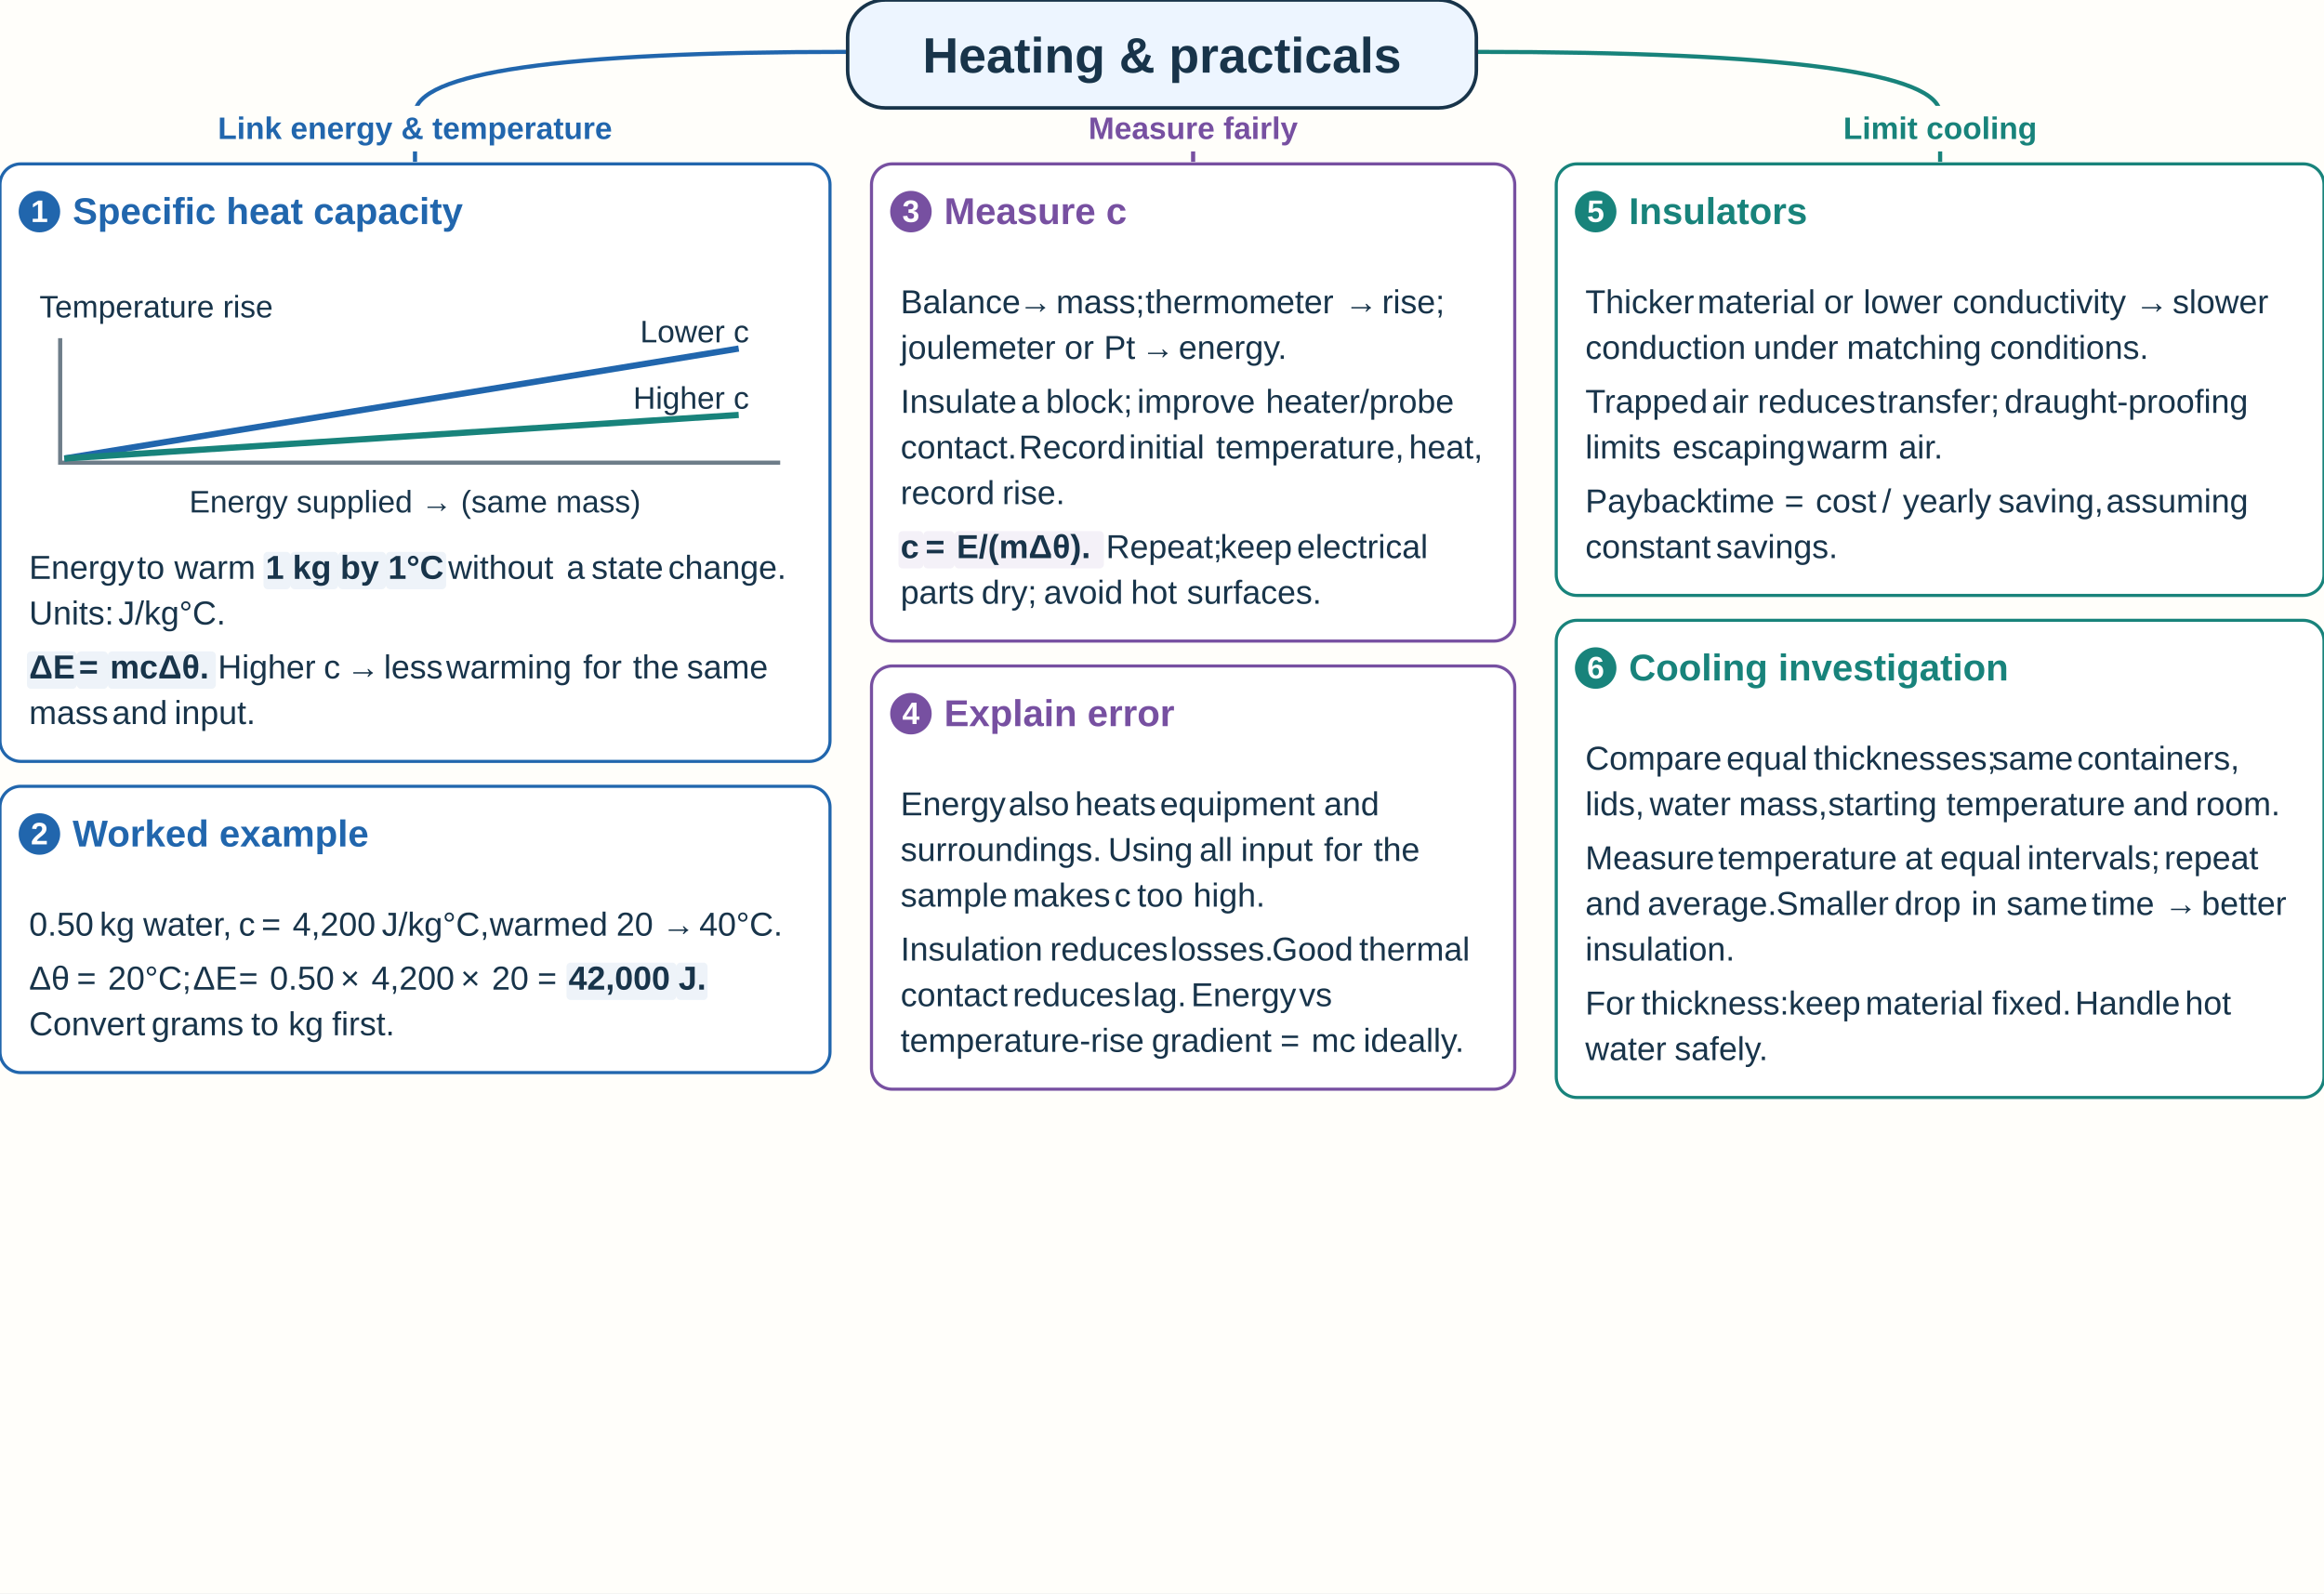
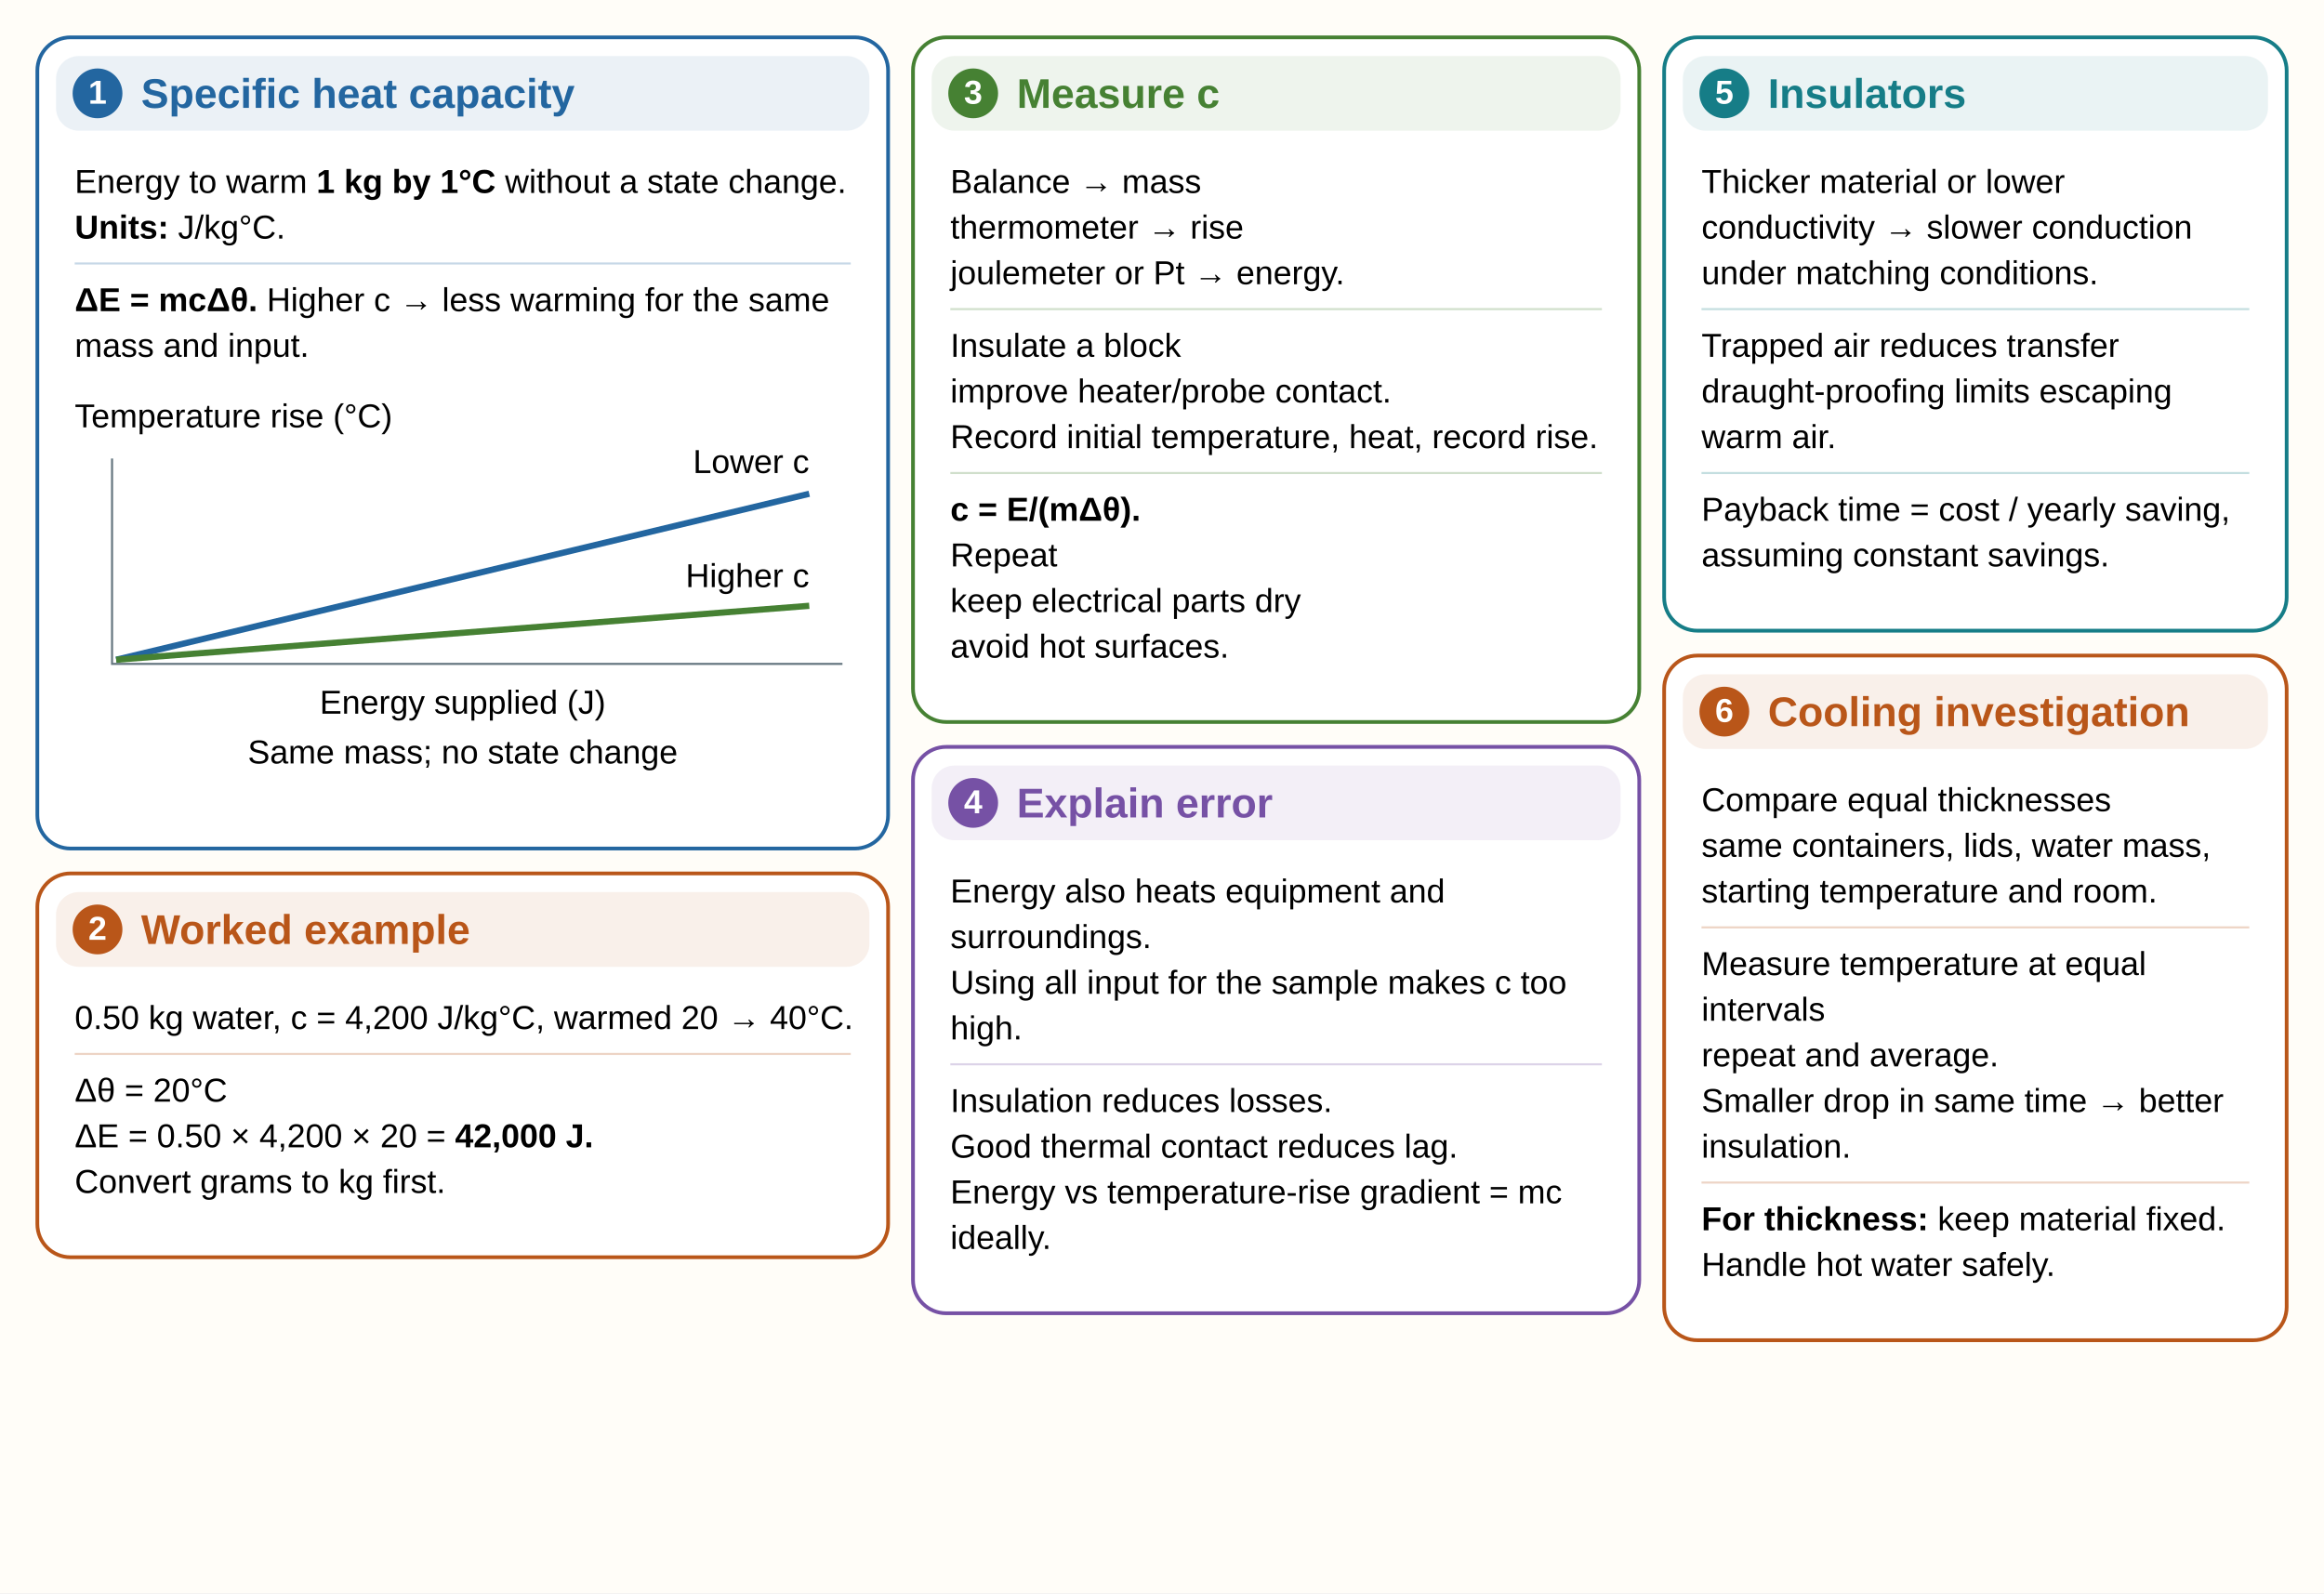
- <svg xmlns="http://www.w3.org/2000/svg" width="2400" height="1645.714" viewBox="0 0 1120 768" role="img" aria-labelledby="title description" data-print-width-mm="277" data-body-size="16">
+ <svg xmlns="http://www.w3.org/2000/svg" width="2400" height="1645.714" viewBox="0 0 1120 768" role="img" aria-labelledby="map-title map-description" data-print-width-mm="277" font-family="Segoe UI,Arial,sans-serif">
  <defs>
-     <radialGradient id="animalFill">
-       <stop stop-color="#fff5de" />
-       <stop offset="1" stop-color="#dceafd" />
-     </radialGradient>
-     <radialGradient id="nucleusFill">
-       <stop stop-color="#ddc7f4" />
-       <stop offset="1" stop-color="#9b79c2" />
-     </radialGradient>
-     <linearGradient id="leafFill" x2="0" y2="1">
-       <stop stop-color="#edf7b8" />
-       <stop offset="1" stop-color="#bfd882" />
-     </linearGradient>
+     <marker id="arrow-2366a0" viewBox="0 0 10 10" refX="9" refY="5" markerWidth="4" markerHeight="4" orient="auto-start-reverse">
+       <path d="M1 1L9 5L1 9" fill="none" stroke="#2366a0" stroke-width="2" stroke-linejoin="round" />
+     </marker>
+     <marker id="arrow-b95619" viewBox="0 0 10 10" refX="9" refY="5" markerWidth="4" markerHeight="4" orient="auto-start-reverse">
+       <path d="M1 1L9 5L1 9" fill="none" stroke="#b95619" stroke-width="2" stroke-linejoin="round" />
+     </marker>
+     <marker id="arrow-468133" viewBox="0 0 10 10" refX="9" refY="5" markerWidth="4" markerHeight="4" orient="auto-start-reverse">
+       <path d="M1 1L9 5L1 9" fill="none" stroke="#468133" stroke-width="2" stroke-linejoin="round" />
+     </marker>
+     <marker id="arrow-7651a5" viewBox="0 0 10 10" refX="9" refY="5" markerWidth="4" markerHeight="4" orient="auto-start-reverse">
+       <path d="M1 1L9 5L1 9" fill="none" stroke="#7651a5" stroke-width="2" stroke-linejoin="round" />
+     </marker>
+     <marker id="arrow-167d87" viewBox="0 0 10 10" refX="9" refY="5" markerWidth="4" markerHeight="4" orient="auto-start-reverse">
+       <path d="M1 1L9 5L1 9" fill="none" stroke="#167d87" stroke-width="2" stroke-linejoin="round" />
+     </marker>
+     <marker id="arrow-b95619" viewBox="0 0 10 10" refX="9" refY="5" markerWidth="4" markerHeight="4" orient="auto-start-reverse">
+       <path d="M1 1L9 5L1 9" fill="none" stroke="#b95619" stroke-width="2" stroke-linejoin="round" />
+     </marker>
  </defs>
-   <rect width="1120" height="768" fill="#fffefa" />
-   <g font-family="Segoe UI, Arial, sans-serif" fill="#18344a">
-     <path class="relationship-path" d="M408.5 25Q200.0 25 200.0 55V78" stroke="#2166ad" stroke-width="2" fill="none" />
-     <rect x="95.0" y="51" width="210.0" height="22" rx="5" fill="#fffefa" />
-     <text class="diagram-label" x="200.00" y="67.00" font-size="15" fill="#2166ad" font-weight="700" text-anchor="middle">Link energy &amp; temperature</text>
-     <g class="map-section" id="section-1" data-source-panel="0" data-bounds="0,0,400,288" transform="translate(0 79)">
-       <rect width="400" height="288" rx="10" fill="white" stroke="#2166ad" stroke-width="1.5" />
-       <g class="section-heading">
-         <circle cx="19" cy="23" r="10" fill="#2166ad" />
-         <text class="" x="19.00" y="28.00" font-size="15" fill="white" font-weight="700" text-anchor="middle">1</text>
-         <text class="" x="35.00" y="29.00" font-size="18" fill="#2166ad" font-weight="700" text-anchor="start">Specific heat capacity</text>
-       </g>
-       <g class="section-body">
-         <g class="concept-illustration" transform="translate(14 59)">
-           <text class="diagram-label" x="5.00" y="15.00" font-size="15" fill="#18344a" font-weight="400" text-anchor="start">Temperature rise</text>
-           <path d="M15 25V85H362" fill="none" stroke="#6e7d89" stroke-width="2" />
-           <path d="M17 83L342 30" fill="none" stroke="#2166ad" stroke-width="3" />
-           <path d="M17 83L342 62" fill="none" stroke="#18837b" stroke-width="3" />
-           <text class="diagram-label" x="347.00" y="27.00" font-size="15" fill="#18344a" font-weight="400" text-anchor="end">Lower c</text>
-           <text class="diagram-label" x="347.00" y="59.00" font-size="15" fill="#18344a" font-weight="400" text-anchor="end">Higher c</text>
-           <text class="diagram-label" x="186.00" y="109.00" font-size="15" fill="#18344a" font-weight="400" text-anchor="middle">Energy supplied → (same mass)</text>
+   <rect width="1120" height="768" fill="#fffdf8" />
+   <g class="map-section" id="section-1" data-source-panel="0" data-bounds="0,0,410,391" transform="translate(18 18)">
+     <rect width="410" height="391" rx="16" fill="white" stroke="#2366a0" stroke-width="1.8" />
+     <g class="section-heading">
+       <rect x="9" y="9" width="392" height="36" rx="11" fill="#2366a0" opacity=".09" />
+       <circle cx="29" cy="27" r="12" fill="#2366a0" />
+       <text class="diagram-label" x="29" y="32" font-size="16" fill="white" font-weight="700" text-anchor="middle">1</text>
+       <text class="panel-title" x="50" y="34" font-size="20" fill="#2366a0" font-weight="700" text-anchor="start">Specific heat capacity</text>
+     </g>
+     <g class="section-body">
+       <text class="body-text" x="18" y="75" font-size="16" fill="#000000" font-weight="400" text-anchor="start">Energy to warm <tspan font-weight="700">1</tspan>
+         <tspan font-weight="700">kg</tspan>
+         <tspan font-weight="700">by</tspan>
+         <tspan font-weight="700">1°C</tspan> without a state change.</text>
+       <text class="body-text" x="18" y="97" font-size="16" fill="#000000" font-weight="400" text-anchor="start">
+         <tspan font-weight="700">Units:</tspan> J/kg°C.</text>
+       <path class="section-divider" d="M18 109H392" stroke="#2366a0" stroke-opacity=".25" stroke-width="1" fill="none" />
+       <text class="body-text" x="18" y="132" font-size="16" fill="#000000" font-weight="400" text-anchor="start">
+         <tspan font-weight="700">ΔE</tspan>
+         <tspan font-weight="700">=</tspan>
+         <tspan font-weight="700">mcΔθ.</tspan> Higher c → less warming for the same</text>
+       <text class="body-text" x="18" y="154" font-size="16" fill="#000000" font-weight="400" text-anchor="start">mass and input.</text>
+       <g transform="translate(18 172)">
+         <g class="concept-illustration">
+           <text class="diagram-label" x="0" y="16" font-size="16" fill="#000000" text-anchor="start">Temperature rise (°C)</text>
+           <path d="M18 31V130H370" fill="none" stroke="#667781" stroke-width="1" />
+           <path d="M20 128L354 48" fill="none" stroke="#2366a0" stroke-width="3" />
+           <path d="M20 128L354 102" fill="none" stroke="#468133" stroke-width="3" />
+           <text class="diagram-label" x="354" y="38" font-size="16" fill="#000000" text-anchor="end">Lower c</text>
+           <text class="diagram-label" x="354" y="93" font-size="16" fill="#000000" text-anchor="end">Higher c</text>
+           <text class="diagram-label" x="187.0" y="154" font-size="16" fill="#000000" text-anchor="middle">Energy supplied (J)</text>
+           <text class="diagram-label" x="187.0" y="178" font-size="16" fill="#000000" text-anchor="middle">Same mass; no state change</text>
        </g>
-         <text class="body-text" x="14.00" y="200.00" font-size="16" fill="#18344a" font-weight="400" text-anchor="start">Energy</text>
-         <text class="body-text" x="66.00" y="200.00" font-size="16" fill="#18344a" font-weight="400" text-anchor="start">to</text>
-         <text class="body-text" x="84.00" y="200.00" font-size="16" fill="#18344a" font-weight="400" text-anchor="start">warm</text>
-         <rect x="127.00" y="187.00" width="13.00" height="18" rx="2" fill="#2166ad" opacity=".08" />
-         <text class="body-text" x="128.00" y="200.00" font-size="16" fill="#18344a" font-weight="700" text-anchor="start">1</text>
-         <rect x="140.00" y="187.00" width="23.00" height="18" rx="2" fill="#2166ad" opacity=".08" />
-         <text class="body-text" x="141.00" y="200.00" font-size="16" fill="#18344a" font-weight="700" text-anchor="start">kg</text>
-         <rect x="163.00" y="187.00" width="23.00" height="18" rx="2" fill="#2166ad" opacity=".08" />
-         <text class="body-text" x="164.00" y="200.00" font-size="16" fill="#18344a" font-weight="700" text-anchor="start">by</text>
-         <rect x="186.00" y="187.00" width="29.00" height="18" rx="2" fill="#2166ad" opacity=".08" />
-         <text class="body-text" x="187.00" y="200.00" font-size="16" fill="#18344a" font-weight="700" text-anchor="start">1°C</text>
-         <text class="body-text" x="216.00" y="200.00" font-size="16" fill="#18344a" font-weight="400" text-anchor="start">without</text>
-         <text class="body-text" x="273.00" y="200.00" font-size="16" fill="#18344a" font-weight="400" text-anchor="start">a</text>
-         <text class="body-text" x="285.00" y="200.00" font-size="16" fill="#18344a" font-weight="400" text-anchor="start">state</text>
-         <text class="body-text" x="322.00" y="200.00" font-size="16" fill="#18344a" font-weight="400" text-anchor="start">change.</text>
-         <text class="body-text" x="14.00" y="222.00" font-size="16" fill="#18344a" font-weight="400" text-anchor="start">Units:</text>
-         <text class="body-text" x="57.00" y="222.00" font-size="16" fill="#18344a" font-weight="400" text-anchor="start">J/kg°C.</text>
-         <rect x="13.00" y="235.00" width="24.00" height="18" rx="2" fill="#2166ad" opacity=".08" />
-         <text class="body-text" x="14.00" y="248.00" font-size="16" fill="#18344a" font-weight="700" text-anchor="start">ΔE</text>
-         <rect x="37.00" y="235.00" width="15.00" height="18" rx="2" fill="#2166ad" opacity=".08" />
-         <text class="body-text" x="38.00" y="248.00" font-size="16" fill="#18344a" font-weight="700" text-anchor="start">=</text>
-         <rect x="52.00" y="235.00" width="52.00" height="18" rx="2" fill="#2166ad" opacity=".08" />
-         <text class="body-text" x="53.00" y="248.00" font-size="16" fill="#18344a" font-weight="700" text-anchor="start">mcΔθ.</text>
-         <text class="body-text" x="105.00" y="248.00" font-size="16" fill="#18344a" font-weight="400" text-anchor="start">Higher</text>
-         <text class="body-text" x="156.00" y="248.00" font-size="16" fill="#18344a" font-weight="400" text-anchor="start">c</text>
-         <text class="body-text" x="167.00" y="248.00" font-size="16" fill="#18344a" font-weight="400" text-anchor="start">→</text>
-         <text class="body-text" x="185.00" y="248.00" font-size="16" fill="#18344a" font-weight="400" text-anchor="start">less</text>
-         <text class="body-text" x="215.00" y="248.00" font-size="16" fill="#18344a" font-weight="400" text-anchor="start">warming</text>
-         <text class="body-text" x="281.00" y="248.00" font-size="16" fill="#18344a" font-weight="400" text-anchor="start">for</text>
-         <text class="body-text" x="305.00" y="248.00" font-size="16" fill="#18344a" font-weight="400" text-anchor="start">the</text>
-         <text class="body-text" x="331.00" y="248.00" font-size="16" fill="#18344a" font-weight="400" text-anchor="start">same</text>
-         <text class="body-text" x="14.00" y="270.00" font-size="16" fill="#18344a" font-weight="400" text-anchor="start">mass</text>
-         <text class="body-text" x="54.00" y="270.00" font-size="16" fill="#18344a" font-weight="400" text-anchor="start">and</text>
-         <text class="body-text" x="84.00" y="270.00" font-size="16" fill="#18344a" font-weight="400" text-anchor="start">input.</text>
      </g>
    </g>
-     <g class="map-section" id="section-2" data-source-panel="1" data-bounds="0,0,400,138" transform="translate(0 379)">
-       <rect width="400" height="138" rx="10" fill="white" stroke="#2166ad" stroke-width="1.5" />
-       <g class="section-heading">
-         <circle cx="19" cy="23" r="10" fill="#2166ad" />
-         <text class="" x="19.00" y="28.00" font-size="15" fill="white" font-weight="700" text-anchor="middle">2</text>
-         <text class="" x="35.00" y="29.00" font-size="18" fill="#2166ad" font-weight="700" text-anchor="start">Worked example</text>
-       </g>
-       <g class="section-body">
-         <text class="body-text" x="14.00" y="72.00" font-size="16" fill="#18344a" font-weight="400" text-anchor="start">0.50</text>
-         <text class="body-text" x="48.00" y="72.00" font-size="16" fill="#18344a" font-weight="400" text-anchor="start">kg</text>
-         <text class="body-text" x="69.00" y="72.00" font-size="16" fill="#18344a" font-weight="400" text-anchor="start">water,</text>
-         <text class="body-text" x="114.98" y="72.00" font-size="16" fill="#18344a" font-weight="400" text-anchor="start">c</text>
-         <text class="body-text" x="125.98" y="72.00" font-size="16" fill="#18344a" font-weight="400" text-anchor="start">=</text>
-         <text class="body-text" x="140.98" y="72.00" font-size="16" fill="#18344a" font-weight="400" text-anchor="start">4,200</text>
-         <text class="body-text" x="183.98" y="72.00" font-size="16" fill="#18344a" font-weight="400" text-anchor="start">J/kg°C,</text>
-         <text class="body-text" x="235.98" y="72.00" font-size="16" fill="#18344a" font-weight="400" text-anchor="start">warmed</text>
-         <text class="body-text" x="296.98" y="72.00" font-size="16" fill="#18344a" font-weight="400" text-anchor="start">20</text>
-         <text class="body-text" x="318.98" y="72.00" font-size="16" fill="#18344a" font-weight="400" text-anchor="start">→</text>
-         <text class="body-text" x="336.98" y="72.00" font-size="16" fill="#18344a" font-weight="400" text-anchor="start">40°C.</text>
-         <text class="body-text" x="14.00" y="98.00" font-size="16" fill="#18344a" font-weight="400" text-anchor="start">Δθ</text>
-         <text class="body-text" x="37.00" y="98.00" font-size="16" fill="#18344a" font-weight="400" text-anchor="start">=</text>
-         <text class="body-text" x="52.00" y="98.00" font-size="16" fill="#18344a" font-weight="400" text-anchor="start">20°C;</text>
-         <text class="body-text" x="93.00" y="98.00" font-size="16" fill="#18344a" font-weight="400" text-anchor="start">ΔE</text>
-         <text class="body-text" x="115.00" y="98.00" font-size="16" fill="#18344a" font-weight="400" text-anchor="start">=</text>
-         <text class="body-text" x="130.00" y="98.00" font-size="16" fill="#18344a" font-weight="400" text-anchor="start">0.50</text>
-         <text class="body-text" x="164.00" y="98.00" font-size="16" fill="#18344a" font-weight="400" text-anchor="start">×</text>
-         <text class="body-text" x="179.00" y="98.00" font-size="16" fill="#18344a" font-weight="400" text-anchor="start">4,200</text>
-         <text class="body-text" x="222.00" y="98.00" font-size="16" fill="#18344a" font-weight="400" text-anchor="start">×</text>
-         <text class="body-text" x="237.00" y="98.00" font-size="16" fill="#18344a" font-weight="400" text-anchor="start">20</text>
-         <text class="body-text" x="259.00" y="98.00" font-size="16" fill="#18344a" font-weight="400" text-anchor="start">=</text>
-         <rect x="273.00" y="85.00" width="53.00" height="18" rx="2" fill="#2166ad" opacity=".08" />
-         <text class="body-text" x="274.00" y="98.00" font-size="16" fill="#18344a" font-weight="700" text-anchor="start">42,000</text>
-         <rect x="326.00" y="85.00" width="15.00" height="18" rx="2" fill="#2166ad" opacity=".08" />
-         <text class="body-text" x="327.00" y="98.00" font-size="16" fill="#18344a" font-weight="700" text-anchor="start">J.</text>
-         <text class="body-text" x="14.00" y="120.00" font-size="16" fill="#18344a" font-weight="400" text-anchor="start">Convert</text>
-         <text class="body-text" x="73.00" y="120.00" font-size="16" fill="#18344a" font-weight="400" text-anchor="start">grams</text>
-         <text class="body-text" x="121.00" y="120.00" font-size="16" fill="#18344a" font-weight="400" text-anchor="start">to</text>
-         <text class="body-text" x="139.00" y="120.00" font-size="16" fill="#18344a" font-weight="400" text-anchor="start">kg</text>
-         <text class="body-text" x="160.00" y="120.00" font-size="16" fill="#18344a" font-weight="400" text-anchor="start">first.</text>
-       </g>
+   </g>
+   <g class="map-section" id="section-2" data-source-panel="1" data-bounds="0,0,410,185" transform="translate(18 421)">
+     <rect width="410" height="185" rx="16" fill="white" stroke="#b95619" stroke-width="1.8" />
+     <g class="section-heading">
+       <rect x="9" y="9" width="392" height="36" rx="11" fill="#b95619" opacity=".09" />
+       <circle cx="29" cy="27" r="12" fill="#b95619" />
+       <text class="diagram-label" x="29" y="32" font-size="16" fill="white" font-weight="700" text-anchor="middle">2</text>
+       <text class="panel-title" x="50" y="34" font-size="20" fill="#b95619" font-weight="700" text-anchor="start">Worked example</text>
    </g>
-     <path class="relationship-path" d="M560 52Q575.0 55 575.0 55V78" stroke="#7750a1" stroke-width="2" fill="none" />
-     <rect x="515.0" y="51" width="120.0" height="22" rx="5" fill="#fffefa" />
-     <text class="diagram-label" x="575.00" y="67.00" font-size="15" fill="#7750a1" font-weight="700" text-anchor="middle">Measure fairly</text>
-     <g class="map-section" id="section-3" data-source-panel="2" data-bounds="0,0,310,230" transform="translate(420 79)">
-       <rect width="310" height="230" rx="10" fill="white" stroke="#7750a1" stroke-width="1.5" />
-       <g class="section-heading">
-         <circle cx="19" cy="23" r="10" fill="#7750a1" />
-         <text class="" x="19.00" y="28.00" font-size="15" fill="white" font-weight="700" text-anchor="middle">3</text>
-         <text class="" x="35.00" y="29.00" font-size="18" fill="#7750a1" font-weight="700" text-anchor="start">Measure c</text>
-       </g>
-       <g class="section-body">
-         <text class="body-text" x="14.00" y="72.00" font-size="16" fill="#18344a" font-weight="400" text-anchor="start">Balance</text>
-         <text class="body-text" x="71.00" y="72.00" font-size="16" fill="#18344a" font-weight="400" text-anchor="start">→</text>
-         <text class="body-text" x="89.00" y="72.00" font-size="16" fill="#18344a" font-weight="400" text-anchor="start">mass;</text>
-         <text class="body-text" x="132.00" y="72.00" font-size="16" fill="#18344a" font-weight="400" text-anchor="start">thermometer</text>
-         <text class="body-text" x="228.00" y="72.00" font-size="16" fill="#18344a" font-weight="400" text-anchor="start">→</text>
-         <text class="body-text" x="246.00" y="72.00" font-size="16" fill="#18344a" font-weight="400" text-anchor="start">rise;</text>
-         <text class="body-text" x="14.00" y="94.00" font-size="16" fill="#18344a" font-weight="400" text-anchor="start">joulemeter</text>
-         <text class="body-text" x="93.00" y="94.00" font-size="16" fill="#18344a" font-weight="400" text-anchor="start">or</text>
-         <text class="body-text" x="112.00" y="94.00" font-size="16" fill="#18344a" font-weight="400" text-anchor="start">Pt</text>
-         <text class="body-text" x="130.00" y="94.00" font-size="16" fill="#18344a" font-weight="400" text-anchor="start">→</text>
-         <text class="body-text" x="148.00" y="94.00" font-size="16" fill="#18344a" font-weight="400" text-anchor="start">energy.</text>
-         <text class="body-text" x="14.00" y="120.00" font-size="16" fill="#18344a" font-weight="400" text-anchor="start">Insulate</text>
-         <text class="body-text" x="72.00" y="120.00" font-size="16" fill="#18344a" font-weight="400" text-anchor="start">a</text>
-         <text class="body-text" x="84.00" y="120.00" font-size="16" fill="#18344a" font-weight="400" text-anchor="start">block;</text>
-         <text class="body-text" x="128.00" y="120.00" font-size="16" fill="#18344a" font-weight="400" text-anchor="start">improve</text>
-         <text class="body-text" x="190.00" y="120.00" font-size="16" fill="#18344a" font-weight="400" text-anchor="start">heater/probe</text>
-         <text class="body-text" x="14.00" y="142.00" font-size="16" fill="#18344a" font-weight="400" text-anchor="start">contact.</text>
-         <text class="body-text" x="71.00" y="142.00" font-size="16" fill="#18344a" font-weight="400" text-anchor="start">Record</text>
-         <text class="body-text" x="124.00" y="142.00" font-size="16" fill="#18344a" font-weight="400" text-anchor="start">initial</text>
-         <text class="body-text" x="166.00" y="142.00" font-size="16" fill="#18344a" font-weight="400" text-anchor="start">temperature,</text>
-         <text class="body-text" x="259.00" y="142.00" font-size="16" fill="#18344a" font-weight="400" text-anchor="start">heat,</text>
-         <text class="body-text" x="14.00" y="164.00" font-size="16" fill="#18344a" font-weight="400" text-anchor="start">record</text>
-         <text class="body-text" x="63.00" y="164.00" font-size="16" fill="#18344a" font-weight="400" text-anchor="start">rise.</text>
-         <rect x="13.00" y="177.00" width="12.00" height="18" rx="2" fill="#7750a1" opacity=".08" />
-         <text class="body-text" x="14.00" y="190.00" font-size="16" fill="#18344a" font-weight="700" text-anchor="start">c</text>
-         <rect x="25.00" y="177.00" width="15.00" height="18" rx="2" fill="#7750a1" opacity=".08" />
-         <text class="body-text" x="26.00" y="190.00" font-size="16" fill="#18344a" font-weight="700" text-anchor="start">=</text>
-         <rect x="40.00" y="177.00" width="72.00" height="18" rx="2" fill="#7750a1" opacity=".08" />
-         <text class="body-text" x="41.00" y="190.00" font-size="16" fill="#18344a" font-weight="700" text-anchor="start">E/(mΔθ).</text>
-         <text class="body-text" x="113.00" y="190.00" font-size="16" fill="#18344a" font-weight="400" text-anchor="start">Repeat;</text>
-         <text class="body-text" x="168.00" y="190.00" font-size="16" fill="#18344a" font-weight="400" text-anchor="start">keep</text>
-         <text class="body-text" x="205.00" y="190.00" font-size="16" fill="#18344a" font-weight="400" text-anchor="start">electrical</text>
-         <text class="body-text" x="14.00" y="212.00" font-size="16" fill="#18344a" font-weight="400" text-anchor="start">parts</text>
-         <text class="body-text" x="53.00" y="212.00" font-size="16" fill="#18344a" font-weight="400" text-anchor="start">dry;</text>
-         <text class="body-text" x="83.00" y="212.00" font-size="16" fill="#18344a" font-weight="400" text-anchor="start">avoid</text>
-         <text class="body-text" x="125.00" y="212.00" font-size="16" fill="#18344a" font-weight="400" text-anchor="start">hot</text>
-         <text class="body-text" x="152.00" y="212.00" font-size="16" fill="#18344a" font-weight="400" text-anchor="start">surfaces.</text>
-       </g>
+     <g class="section-body">
+       <text class="body-text" x="18" y="75" font-size="16" fill="#000000" font-weight="400" text-anchor="start">0.50 kg water, c = 4,200 J/kg°C, warmed 20 → 40°C.</text>
+       <path class="section-divider" d="M18 87H392" stroke="#b95619" stroke-opacity=".25" stroke-width="1" fill="none" />
+       <text class="body-text" x="18" y="110" font-size="16" fill="#000000" font-weight="400" text-anchor="start">Δθ = 20°C</text>
+       <text class="body-text" x="18" y="132" font-size="16" fill="#000000" font-weight="400" text-anchor="start">ΔE = 0.50 × 4,200 × 20 = <tspan font-weight="700">42,000</tspan>
+         <tspan font-weight="700">J.</tspan>
+       </text>
+       <text class="body-text" x="18" y="154" font-size="16" fill="#000000" font-weight="400" text-anchor="start">Convert grams to kg first.</text>
    </g>
-     <g class="map-section" id="section-4" data-source-panel="3" data-bounds="0,0,310,204" transform="translate(420 321)">
-       <rect width="310" height="204" rx="10" fill="white" stroke="#7750a1" stroke-width="1.5" />
-       <g class="section-heading">
-         <circle cx="19" cy="23" r="10" fill="#7750a1" />
-         <text class="" x="19.00" y="28.00" font-size="15" fill="white" font-weight="700" text-anchor="middle">4</text>
-         <text class="" x="35.00" y="29.00" font-size="18" fill="#7750a1" font-weight="700" text-anchor="start">Explain error</text>
-       </g>
-       <g class="section-body">
-         <text class="body-text" x="14.00" y="72.00" font-size="16" fill="#18344a" font-weight="400" text-anchor="start">Energy</text>
-         <text class="body-text" x="66.00" y="72.00" font-size="16" fill="#18344a" font-weight="400" text-anchor="start">also</text>
-         <text class="body-text" x="98.00" y="72.00" font-size="16" fill="#18344a" font-weight="400" text-anchor="start">heats</text>
-         <text class="body-text" x="139.00" y="72.00" font-size="16" fill="#18344a" font-weight="400" text-anchor="start">equipment</text>
-         <text class="body-text" x="218.00" y="72.00" font-size="16" fill="#18344a" font-weight="400" text-anchor="start">and</text>
-         <text class="body-text" x="14.00" y="94.00" font-size="16" fill="#18344a" font-weight="400" text-anchor="start">surroundings.</text>
-         <text class="body-text" x="114.00" y="94.00" font-size="16" fill="#18344a" font-weight="400" text-anchor="start">Using</text>
-         <text class="body-text" x="158.00" y="94.00" font-size="16" fill="#18344a" font-weight="400" text-anchor="start">all</text>
-         <text class="body-text" x="178.00" y="94.00" font-size="16" fill="#18344a" font-weight="400" text-anchor="start">input</text>
-         <text class="body-text" x="218.00" y="94.00" font-size="16" fill="#18344a" font-weight="400" text-anchor="start">for</text>
-         <text class="body-text" x="242.00" y="94.00" font-size="16" fill="#18344a" font-weight="400" text-anchor="start">the</text>
-         <text class="body-text" x="14.00" y="116.00" font-size="16" fill="#18344a" font-weight="400" text-anchor="start">sample</text>
-         <text class="body-text" x="68.00" y="116.00" font-size="16" fill="#18344a" font-weight="400" text-anchor="start">makes</text>
-         <text class="body-text" x="117.00" y="116.00" font-size="16" fill="#18344a" font-weight="400" text-anchor="start">c</text>
-         <text class="body-text" x="128.00" y="116.00" font-size="16" fill="#18344a" font-weight="400" text-anchor="start">too</text>
-         <text class="body-text" x="155.00" y="116.00" font-size="16" fill="#18344a" font-weight="400" text-anchor="start">high.</text>
-         <text class="body-text" x="14.00" y="142.00" font-size="16" fill="#18344a" font-weight="400" text-anchor="start">Insulation</text>
-         <text class="body-text" x="86.00" y="142.00" font-size="16" fill="#18344a" font-weight="400" text-anchor="start">reduces</text>
-         <text class="body-text" x="144.00" y="142.00" font-size="16" fill="#18344a" font-weight="400" text-anchor="start">losses.</text>
-         <text class="body-text" x="193.00" y="142.00" font-size="16" fill="#18344a" font-weight="400" text-anchor="start">Good</text>
-         <text class="body-text" x="235.00" y="142.00" font-size="16" fill="#18344a" font-weight="400" text-anchor="start">thermal</text>
-         <text class="body-text" x="14.00" y="164.00" font-size="16" fill="#18344a" font-weight="400" text-anchor="start">contact</text>
-         <text class="body-text" x="68.00" y="164.00" font-size="16" fill="#18344a" font-weight="400" text-anchor="start">reduces</text>
-         <text class="body-text" x="126.00" y="164.00" font-size="16" fill="#18344a" font-weight="400" text-anchor="start">lag.</text>
-         <text class="body-text" x="154.00" y="164.00" font-size="16" fill="#18344a" font-weight="400" text-anchor="start">Energy</text>
-         <text class="body-text" x="206.00" y="164.00" font-size="16" fill="#18344a" font-weight="400" text-anchor="start">vs</text>
-         <text class="body-text" x="14.00" y="186.00" font-size="16" fill="#18344a" font-weight="400" text-anchor="start">temperature-rise</text>
-         <text class="body-text" x="135.00" y="186.00" font-size="16" fill="#18344a" font-weight="400" text-anchor="start">gradient</text>
-         <text class="body-text" x="197.00" y="186.00" font-size="16" fill="#18344a" font-weight="400" text-anchor="start">=</text>
-         <text class="body-text" x="212.00" y="186.00" font-size="16" fill="#18344a" font-weight="400" text-anchor="start">mc</text>
-         <text class="body-text" x="237.00" y="186.00" font-size="16" fill="#18344a" font-weight="400" text-anchor="start">ideally.</text>
-       </g>
+   </g>
+   <g class="map-section" id="section-3" data-source-panel="2" data-bounds="0,0,350,330" transform="translate(440 18)">
+     <rect width="350" height="330" rx="16" fill="white" stroke="#468133" stroke-width="1.8" />
+     <g class="section-heading">
+       <rect x="9" y="9" width="332" height="36" rx="11" fill="#468133" opacity=".09" />
+       <circle cx="29" cy="27" r="12" fill="#468133" />
+       <text class="diagram-label" x="29" y="32" font-size="16" fill="white" font-weight="700" text-anchor="middle">3</text>
+       <text class="panel-title" x="50" y="34" font-size="20" fill="#468133" font-weight="700" text-anchor="start">Measure c</text>
    </g>
-     <path class="relationship-path" d="M711.5 25Q935.0 25 935.0 55V78" stroke="#18837b" stroke-width="2" fill="none" />
-     <rect x="879.5" y="51" width="111.0" height="22" rx="5" fill="#fffefa" />
-     <text class="diagram-label" x="935.00" y="67.00" font-size="15" fill="#18837b" font-weight="700" text-anchor="middle">Limit cooling</text>
-     <g class="map-section" id="section-5" data-source-panel="4" data-bounds="0,0,370,208" transform="translate(750 79)">
-       <rect width="370" height="208" rx="10" fill="white" stroke="#18837b" stroke-width="1.5" />
-       <g class="section-heading">
-         <circle cx="19" cy="23" r="10" fill="#18837b" />
-         <text class="" x="19.00" y="28.00" font-size="15" fill="white" font-weight="700" text-anchor="middle">5</text>
-         <text class="" x="35.00" y="29.00" font-size="18" fill="#18837b" font-weight="700" text-anchor="start">Insulators</text>
-       </g>
-       <g class="section-body">
-         <text class="body-text" x="14.00" y="72.00" font-size="16" fill="#18344a" font-weight="400" text-anchor="start">Thicker</text>
-         <text class="body-text" x="68.00" y="72.00" font-size="16" fill="#18344a" font-weight="400" text-anchor="start">material</text>
-         <text class="body-text" x="129.00" y="72.00" font-size="16" fill="#18344a" font-weight="400" text-anchor="start">or</text>
-         <text class="body-text" x="148.00" y="72.00" font-size="16" fill="#18344a" font-weight="400" text-anchor="start">lower</text>
-         <text class="body-text" x="191.00" y="72.00" font-size="16" fill="#18344a" font-weight="400" text-anchor="start">conductivity</text>
-         <text class="body-text" x="279.00" y="72.00" font-size="16" fill="#18344a" font-weight="400" text-anchor="start">→</text>
-         <text class="body-text" x="297.00" y="72.00" font-size="16" fill="#18344a" font-weight="400" text-anchor="start">slower</text>
-         <text class="body-text" x="14.00" y="94.00" font-size="16" fill="#18344a" font-weight="400" text-anchor="start">conduction</text>
-         <text class="body-text" x="95.00" y="94.00" font-size="16" fill="#18344a" font-weight="400" text-anchor="start">under</text>
-         <text class="body-text" x="140.00" y="94.00" font-size="16" fill="#18344a" font-weight="400" text-anchor="start">matching</text>
-         <text class="body-text" x="209.00" y="94.00" font-size="16" fill="#18344a" font-weight="400" text-anchor="start">conditions.</text>
-         <text class="body-text" x="14.00" y="120.00" font-size="16" fill="#18344a" font-weight="400" text-anchor="start">Trapped</text>
-         <text class="body-text" x="74.98" y="120.00" font-size="16" fill="#18344a" font-weight="400" text-anchor="start">air</text>
-         <text class="body-text" x="96.98" y="120.00" font-size="16" fill="#18344a" font-weight="400" text-anchor="start">reduces</text>
-         <text class="body-text" x="154.98" y="120.00" font-size="16" fill="#18344a" font-weight="400" text-anchor="start">transfer;</text>
-         <text class="body-text" x="215.98" y="120.00" font-size="16" fill="#18344a" font-weight="400" text-anchor="start">draught-proofing</text>
-         <text class="body-text" x="14.00" y="142.00" font-size="16" fill="#18344a" font-weight="400" text-anchor="start">limits</text>
-         <text class="body-text" x="56.00" y="142.00" font-size="16" fill="#18344a" font-weight="400" text-anchor="start">escaping</text>
-         <text class="body-text" x="121.00" y="142.00" font-size="16" fill="#18344a" font-weight="400" text-anchor="start">warm</text>
-         <text class="body-text" x="165.00" y="142.00" font-size="16" fill="#18344a" font-weight="400" text-anchor="start">air.</text>
-         <text class="body-text" x="14.00" y="168.00" font-size="16" fill="#18344a" font-weight="400" text-anchor="start">Payback</text>
-         <text class="body-text" x="75.00" y="168.00" font-size="16" fill="#18344a" font-weight="400" text-anchor="start">time</text>
-         <text class="body-text" x="110.00" y="168.00" font-size="16" fill="#18344a" font-weight="400" text-anchor="start">=</text>
-         <text class="body-text" x="125.00" y="168.00" font-size="16" fill="#18344a" font-weight="400" text-anchor="start">cost</text>
-         <text class="body-text" x="157.00" y="168.00" font-size="16" fill="#18344a" font-weight="400" text-anchor="start">/</text>
-         <text class="body-text" x="167.00" y="168.00" font-size="16" fill="#18344a" font-weight="400" text-anchor="start">yearly</text>
-         <text class="body-text" x="213.00" y="168.00" font-size="16" fill="#18344a" font-weight="400" text-anchor="start">saving,</text>
-         <text class="body-text" x="265.00" y="168.00" font-size="16" fill="#18344a" font-weight="400" text-anchor="start">assuming</text>
-         <text class="body-text" x="14.00" y="190.00" font-size="16" fill="#18344a" font-weight="400" text-anchor="start">constant</text>
-         <text class="body-text" x="77.00" y="190.00" font-size="16" fill="#18344a" font-weight="400" text-anchor="start">savings.</text>
-       </g>
+     <g class="section-body">
+       <text class="body-text" x="18" y="75" font-size="16" fill="#000000" font-weight="400" text-anchor="start">Balance → mass</text>
+       <text class="body-text" x="18" y="97" font-size="16" fill="#000000" font-weight="400" text-anchor="start">thermometer → rise</text>
+       <text class="body-text" x="18" y="119" font-size="16" fill="#000000" font-weight="400" text-anchor="start">joulemeter or Pt → energy.</text>
+       <path class="section-divider" d="M18 131H332" stroke="#468133" stroke-opacity=".25" stroke-width="1" fill="none" />
+       <text class="body-text" x="18" y="154" font-size="16" fill="#000000" font-weight="400" text-anchor="start">Insulate a block</text>
+       <text class="body-text" x="18" y="176" font-size="16" fill="#000000" font-weight="400" text-anchor="start">improve heater/probe contact.</text>
+       <text class="body-text" x="18" y="198" font-size="16" fill="#000000" font-weight="400" text-anchor="start">Record initial temperature, heat, record rise.</text>
+       <path class="section-divider" d="M18 210H332" stroke="#468133" stroke-opacity=".25" stroke-width="1" fill="none" />
+       <text class="body-text" x="18" y="233" font-size="16" fill="#000000" font-weight="400" text-anchor="start">
+         <tspan font-weight="700">c</tspan>
+         <tspan font-weight="700">=</tspan>
+         <tspan font-weight="700">E/(mΔθ).</tspan>
+       </text>
+       <text class="body-text" x="18" y="255" font-size="16" fill="#000000" font-weight="400" text-anchor="start">Repeat</text>
+       <text class="body-text" x="18" y="277" font-size="16" fill="#000000" font-weight="400" text-anchor="start">keep electrical parts dry</text>
+       <text class="body-text" x="18" y="299" font-size="16" fill="#000000" font-weight="400" text-anchor="start">avoid hot surfaces.</text>
    </g>
-     <g class="map-section" id="section-6" data-source-panel="5" data-bounds="0,0,370,230" transform="translate(750 299)">
-       <rect width="370" height="230" rx="10" fill="white" stroke="#18837b" stroke-width="1.5" />
-       <g class="section-heading">
-         <circle cx="19" cy="23" r="10" fill="#18837b" />
-         <text class="" x="19.00" y="28.00" font-size="15" fill="white" font-weight="700" text-anchor="middle">6</text>
-         <text class="" x="35.00" y="29.00" font-size="18" fill="#18837b" font-weight="700" text-anchor="start">Cooling investigation</text>
-       </g>
-       <g class="section-body">
-         <text class="body-text" x="14.00" y="72.00" font-size="16" fill="#18344a" font-weight="400" text-anchor="start">Compare</text>
-         <text class="body-text" x="82.00" y="72.00" font-size="16" fill="#18344a" font-weight="400" text-anchor="start">equal</text>
-         <text class="body-text" x="124.00" y="72.00" font-size="16" fill="#18344a" font-weight="400" text-anchor="start">thicknesses;</text>
-         <text class="body-text" x="210.00" y="72.00" font-size="16" fill="#18344a" font-weight="400" text-anchor="start">same</text>
-         <text class="body-text" x="251.00" y="72.00" font-size="16" fill="#18344a" font-weight="400" text-anchor="start">containers,</text>
-         <text class="body-text" x="14.00" y="94.00" font-size="16" fill="#18344a" font-weight="400" text-anchor="start">lids,</text>
-         <text class="body-text" x="45.00" y="94.00" font-size="16" fill="#18344a" font-weight="400" text-anchor="start">water</text>
-         <text class="body-text" x="88.00" y="94.00" font-size="16" fill="#18344a" font-weight="400" text-anchor="start">mass,</text>
-         <text class="body-text" x="131.00" y="94.00" font-size="16" fill="#18344a" font-weight="400" text-anchor="start">starting</text>
-         <text class="body-text" x="188.00" y="94.00" font-size="16" fill="#18344a" font-weight="400" text-anchor="start">temperature</text>
-         <text class="body-text" x="278.00" y="94.00" font-size="16" fill="#18344a" font-weight="400" text-anchor="start">and</text>
-         <text class="body-text" x="308.00" y="94.00" font-size="16" fill="#18344a" font-weight="400" text-anchor="start">room.</text>
-         <text class="body-text" x="14.00" y="120.00" font-size="16" fill="#18344a" font-weight="400" text-anchor="start">Measure</text>
-         <text class="body-text" x="78.00" y="120.00" font-size="16" fill="#18344a" font-weight="400" text-anchor="start">temperature</text>
-         <text class="body-text" x="168.00" y="120.00" font-size="16" fill="#18344a" font-weight="400" text-anchor="start">at</text>
-         <text class="body-text" x="185.00" y="120.00" font-size="16" fill="#18344a" font-weight="400" text-anchor="start">equal</text>
-         <text class="body-text" x="227.00" y="120.00" font-size="16" fill="#18344a" font-weight="400" text-anchor="start">intervals;</text>
-         <text class="body-text" x="293.00" y="120.00" font-size="16" fill="#18344a" font-weight="400" text-anchor="start">repeat</text>
-         <text class="body-text" x="14.00" y="142.00" font-size="16" fill="#18344a" font-weight="400" text-anchor="start">and</text>
-         <text class="body-text" x="44.00" y="142.00" font-size="16" fill="#18344a" font-weight="400" text-anchor="start">average.</text>
-         <text class="body-text" x="106.00" y="142.00" font-size="16" fill="#18344a" font-weight="400" text-anchor="start">Smaller</text>
-         <text class="body-text" x="163.00" y="142.00" font-size="16" fill="#18344a" font-weight="400" text-anchor="start">drop</text>
-         <text class="body-text" x="200.00" y="142.00" font-size="16" fill="#18344a" font-weight="400" text-anchor="start">in</text>
-         <text class="body-text" x="217.00" y="142.00" font-size="16" fill="#18344a" font-weight="400" text-anchor="start">same</text>
-         <text class="body-text" x="258.00" y="142.00" font-size="16" fill="#18344a" font-weight="400" text-anchor="start">time</text>
-         <text class="body-text" x="293.00" y="142.00" font-size="16" fill="#18344a" font-weight="400" text-anchor="start">→</text>
-         <text class="body-text" x="311.00" y="142.00" font-size="16" fill="#18344a" font-weight="400" text-anchor="start">better</text>
-         <text class="body-text" x="14.00" y="164.00" font-size="16" fill="#18344a" font-weight="400" text-anchor="start">insulation.</text>
-         <text class="body-text" x="14.00" y="190.00" font-size="16" fill="#18344a" font-weight="400" text-anchor="start">For</text>
-         <text class="body-text" x="41.00" y="190.00" font-size="16" fill="#18344a" font-weight="400" text-anchor="start">thickness:</text>
-         <text class="body-text" x="112.00" y="190.00" font-size="16" fill="#18344a" font-weight="400" text-anchor="start">keep</text>
-         <text class="body-text" x="149.00" y="190.00" font-size="16" fill="#18344a" font-weight="400" text-anchor="start">material</text>
-         <text class="body-text" x="210.00" y="190.00" font-size="16" fill="#18344a" font-weight="400" text-anchor="start">fixed.</text>
-         <text class="body-text" x="250.00" y="190.00" font-size="16" fill="#18344a" font-weight="400" text-anchor="start">Handle</text>
-         <text class="body-text" x="303.00" y="190.00" font-size="16" fill="#18344a" font-weight="400" text-anchor="start">hot</text>
-         <text class="body-text" x="14.00" y="212.00" font-size="16" fill="#18344a" font-weight="400" text-anchor="start">water</text>
-         <text class="body-text" x="57.00" y="212.00" font-size="16" fill="#18344a" font-weight="400" text-anchor="start">safely.</text>
-       </g>
+   </g>
+   <g class="map-section" id="section-4" data-source-panel="3" data-bounds="0,0,350,273" transform="translate(440 360)">
+     <rect width="350" height="273" rx="16" fill="white" stroke="#7651a5" stroke-width="1.8" />
+     <g class="section-heading">
+       <rect x="9" y="9" width="332" height="36" rx="11" fill="#7651a5" opacity=".09" />
+       <circle cx="29" cy="27" r="12" fill="#7651a5" />
+       <text class="diagram-label" x="29" y="32" font-size="16" fill="white" font-weight="700" text-anchor="middle">4</text>
+       <text class="panel-title" x="50" y="34" font-size="20" fill="#7651a5" font-weight="700" text-anchor="start">Explain error</text>
    </g>
-     <g class="map-hub" data-bounds="408.5,0,303.0,52">
-       <rect x="408.5" width="303.0" height="52" rx="18" fill="#edf5ff" stroke="#18344a" stroke-width="1.7" />
-       <text class="" x="560.00" y="35.00" font-size="24" fill="#18344a" font-weight="700" text-anchor="middle">Heating &amp; practicals</text>
+     <g class="section-body">
+       <text class="body-text" x="18" y="75" font-size="16" fill="#000000" font-weight="400" text-anchor="start">Energy also heats equipment and</text>
+       <text class="body-text" x="18" y="97" font-size="16" fill="#000000" font-weight="400" text-anchor="start">surroundings.</text>
+       <text class="body-text" x="18" y="119" font-size="16" fill="#000000" font-weight="400" text-anchor="start">Using all input for the sample makes c too</text>
+       <text class="body-text" x="18" y="141" font-size="16" fill="#000000" font-weight="400" text-anchor="start">high.</text>
+       <path class="section-divider" d="M18 153H332" stroke="#7651a5" stroke-opacity=".25" stroke-width="1" fill="none" />
+       <text class="body-text" x="18" y="176" font-size="16" fill="#000000" font-weight="400" text-anchor="start">Insulation reduces losses.</text>
+       <text class="body-text" x="18" y="198" font-size="16" fill="#000000" font-weight="400" text-anchor="start">Good thermal contact reduces lag.</text>
+       <text class="body-text" x="18" y="220" font-size="16" fill="#000000" font-weight="400" text-anchor="start">Energy vs temperature-rise gradient = mc</text>
+       <text class="body-text" x="18" y="242" font-size="16" fill="#000000" font-weight="400" text-anchor="start">ideally.</text>
+     </g>
+   </g>
+   <g class="map-section" id="section-5" data-source-panel="4" data-bounds="0,0,300,286" transform="translate(802 18)">
+     <rect width="300" height="286" rx="16" fill="white" stroke="#167d87" stroke-width="1.8" />
+     <g class="section-heading">
+       <rect x="9" y="9" width="282" height="36" rx="11" fill="#167d87" opacity=".09" />
+       <circle cx="29" cy="27" r="12" fill="#167d87" />
+       <text class="diagram-label" x="29" y="32" font-size="16" fill="white" font-weight="700" text-anchor="middle">5</text>
+       <text class="panel-title" x="50" y="34" font-size="20" fill="#167d87" font-weight="700" text-anchor="start">Insulators</text>
+     </g>
+     <g class="section-body">
+       <text class="body-text" x="18" y="75" font-size="16" fill="#000000" font-weight="400" text-anchor="start">Thicker material or lower</text>
+       <text class="body-text" x="18" y="97" font-size="16" fill="#000000" font-weight="400" text-anchor="start">conductivity → slower conduction</text>
+       <text class="body-text" x="18" y="119" font-size="16" fill="#000000" font-weight="400" text-anchor="start">under matching conditions.</text>
+       <path class="section-divider" d="M18 131H282" stroke="#167d87" stroke-opacity=".25" stroke-width="1" fill="none" />
+       <text class="body-text" x="18" y="154" font-size="16" fill="#000000" font-weight="400" text-anchor="start">Trapped air reduces transfer</text>
+       <text class="body-text" x="18" y="176" font-size="16" fill="#000000" font-weight="400" text-anchor="start">draught-proofing limits escaping</text>
+       <text class="body-text" x="18" y="198" font-size="16" fill="#000000" font-weight="400" text-anchor="start">warm air.</text>
+       <path class="section-divider" d="M18 210H282" stroke="#167d87" stroke-opacity=".25" stroke-width="1" fill="none" />
+       <text class="body-text" x="18" y="233" font-size="16" fill="#000000" font-weight="400" text-anchor="start">Payback time = cost / yearly saving,</text>
+       <text class="body-text" x="18" y="255" font-size="16" fill="#000000" font-weight="400" text-anchor="start">assuming constant savings.</text>
+     </g>
+   </g>
+   <g class="map-section" id="section-6" data-source-panel="5" data-bounds="0,0,300,330" transform="translate(802 316)">
+     <rect width="300" height="330" rx="16" fill="white" stroke="#b95619" stroke-width="1.8" />
+     <g class="section-heading">
+       <rect x="9" y="9" width="282" height="36" rx="11" fill="#b95619" opacity=".09" />
+       <circle cx="29" cy="27" r="12" fill="#b95619" />
+       <text class="diagram-label" x="29" y="32" font-size="16" fill="white" font-weight="700" text-anchor="middle">6</text>
+       <text class="panel-title" x="50" y="34" font-size="20" fill="#b95619" font-weight="700" text-anchor="start">Cooling investigation</text>
+     </g>
+     <g class="section-body">
+       <text class="body-text" x="18" y="75" font-size="16" fill="#000000" font-weight="400" text-anchor="start">Compare equal thicknesses</text>
+       <text class="body-text" x="18" y="97" font-size="16" fill="#000000" font-weight="400" text-anchor="start">same containers, lids, water mass,</text>
+       <text class="body-text" x="18" y="119" font-size="16" fill="#000000" font-weight="400" text-anchor="start">starting temperature and room.</text>
+       <path class="section-divider" d="M18 131H282" stroke="#b95619" stroke-opacity=".25" stroke-width="1" fill="none" />
+       <text class="body-text" x="18" y="154" font-size="16" fill="#000000" font-weight="400" text-anchor="start">Measure temperature at equal</text>
+       <text class="body-text" x="18" y="176" font-size="16" fill="#000000" font-weight="400" text-anchor="start">intervals</text>
+       <text class="body-text" x="18" y="198" font-size="16" fill="#000000" font-weight="400" text-anchor="start">repeat and average.</text>
+       <text class="body-text" x="18" y="220" font-size="16" fill="#000000" font-weight="400" text-anchor="start">Smaller drop in same time → better</text>
+       <text class="body-text" x="18" y="242" font-size="16" fill="#000000" font-weight="400" text-anchor="start">insulation.</text>
+       <path class="section-divider" d="M18 254H282" stroke="#b95619" stroke-opacity=".25" stroke-width="1" fill="none" />
+       <text class="body-text" x="18" y="277" font-size="16" fill="#000000" font-weight="400" text-anchor="start">
+         <tspan font-weight="700">For</tspan>
+         <tspan font-weight="700">thickness:</tspan> keep material fixed.</text>
+       <text class="body-text" x="18" y="299" font-size="16" fill="#000000" font-weight="400" text-anchor="start">Handle hot water safely.</text>
    </g>
  </g>
</svg>
